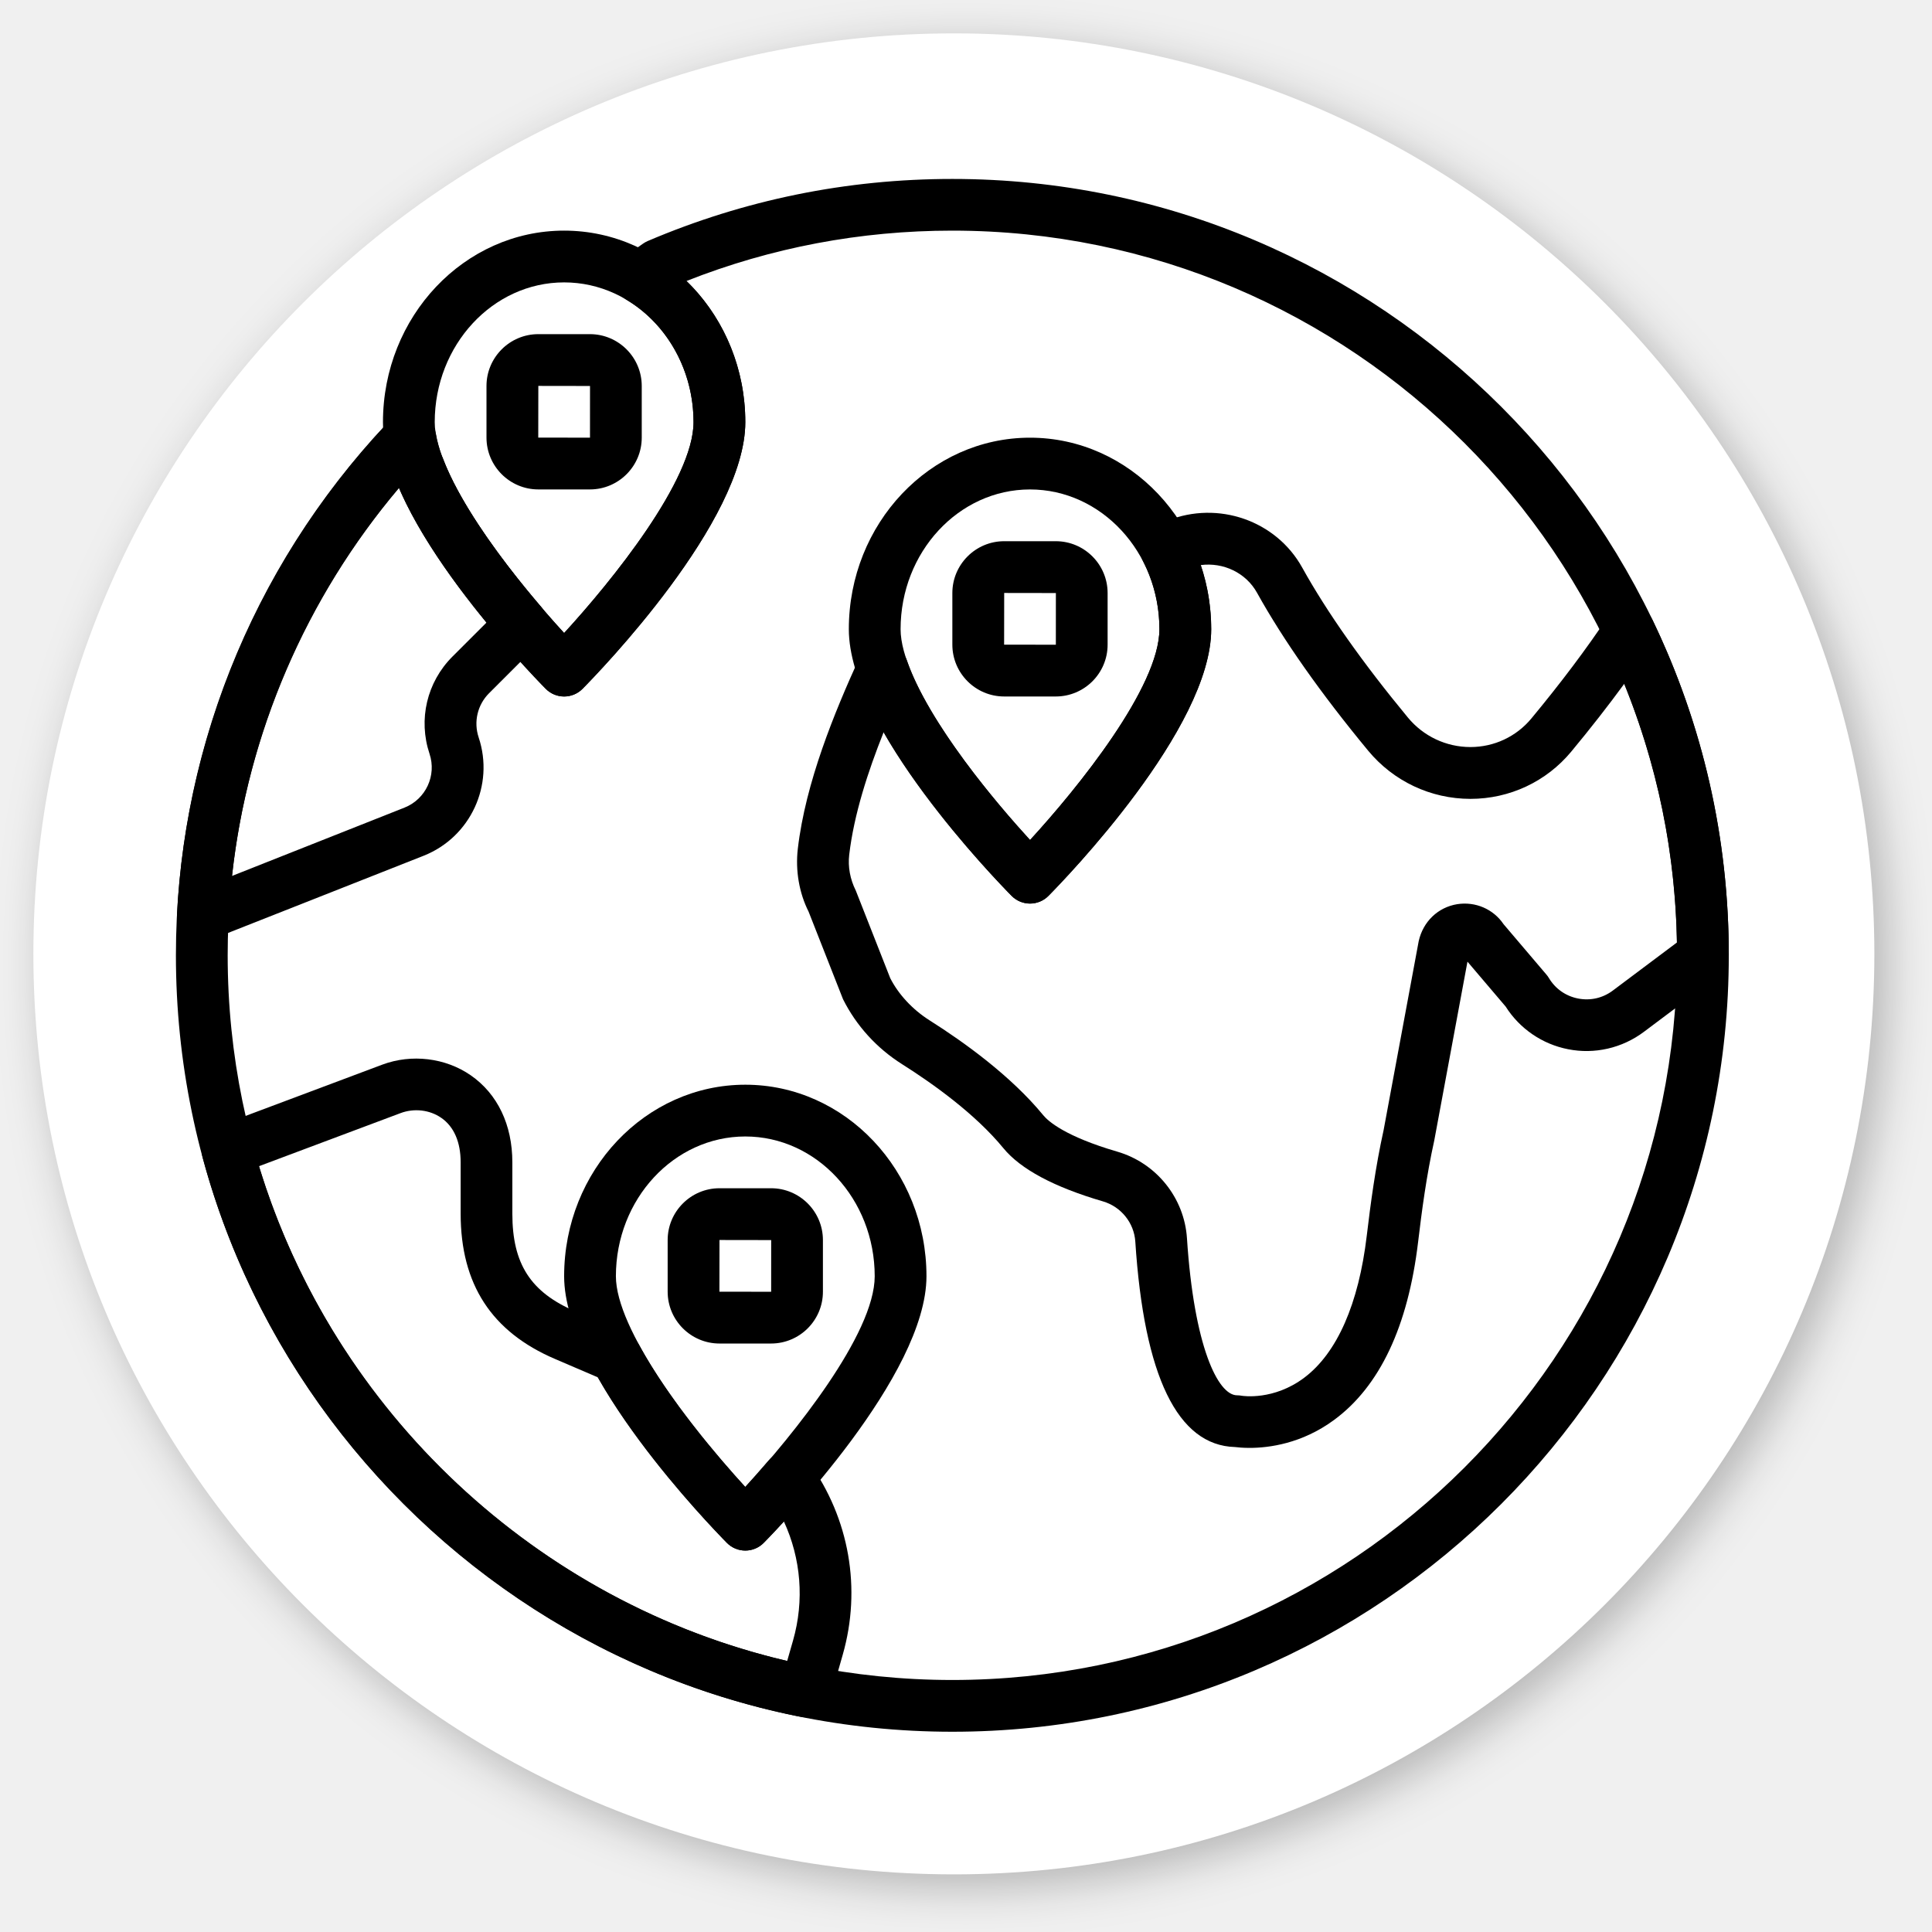
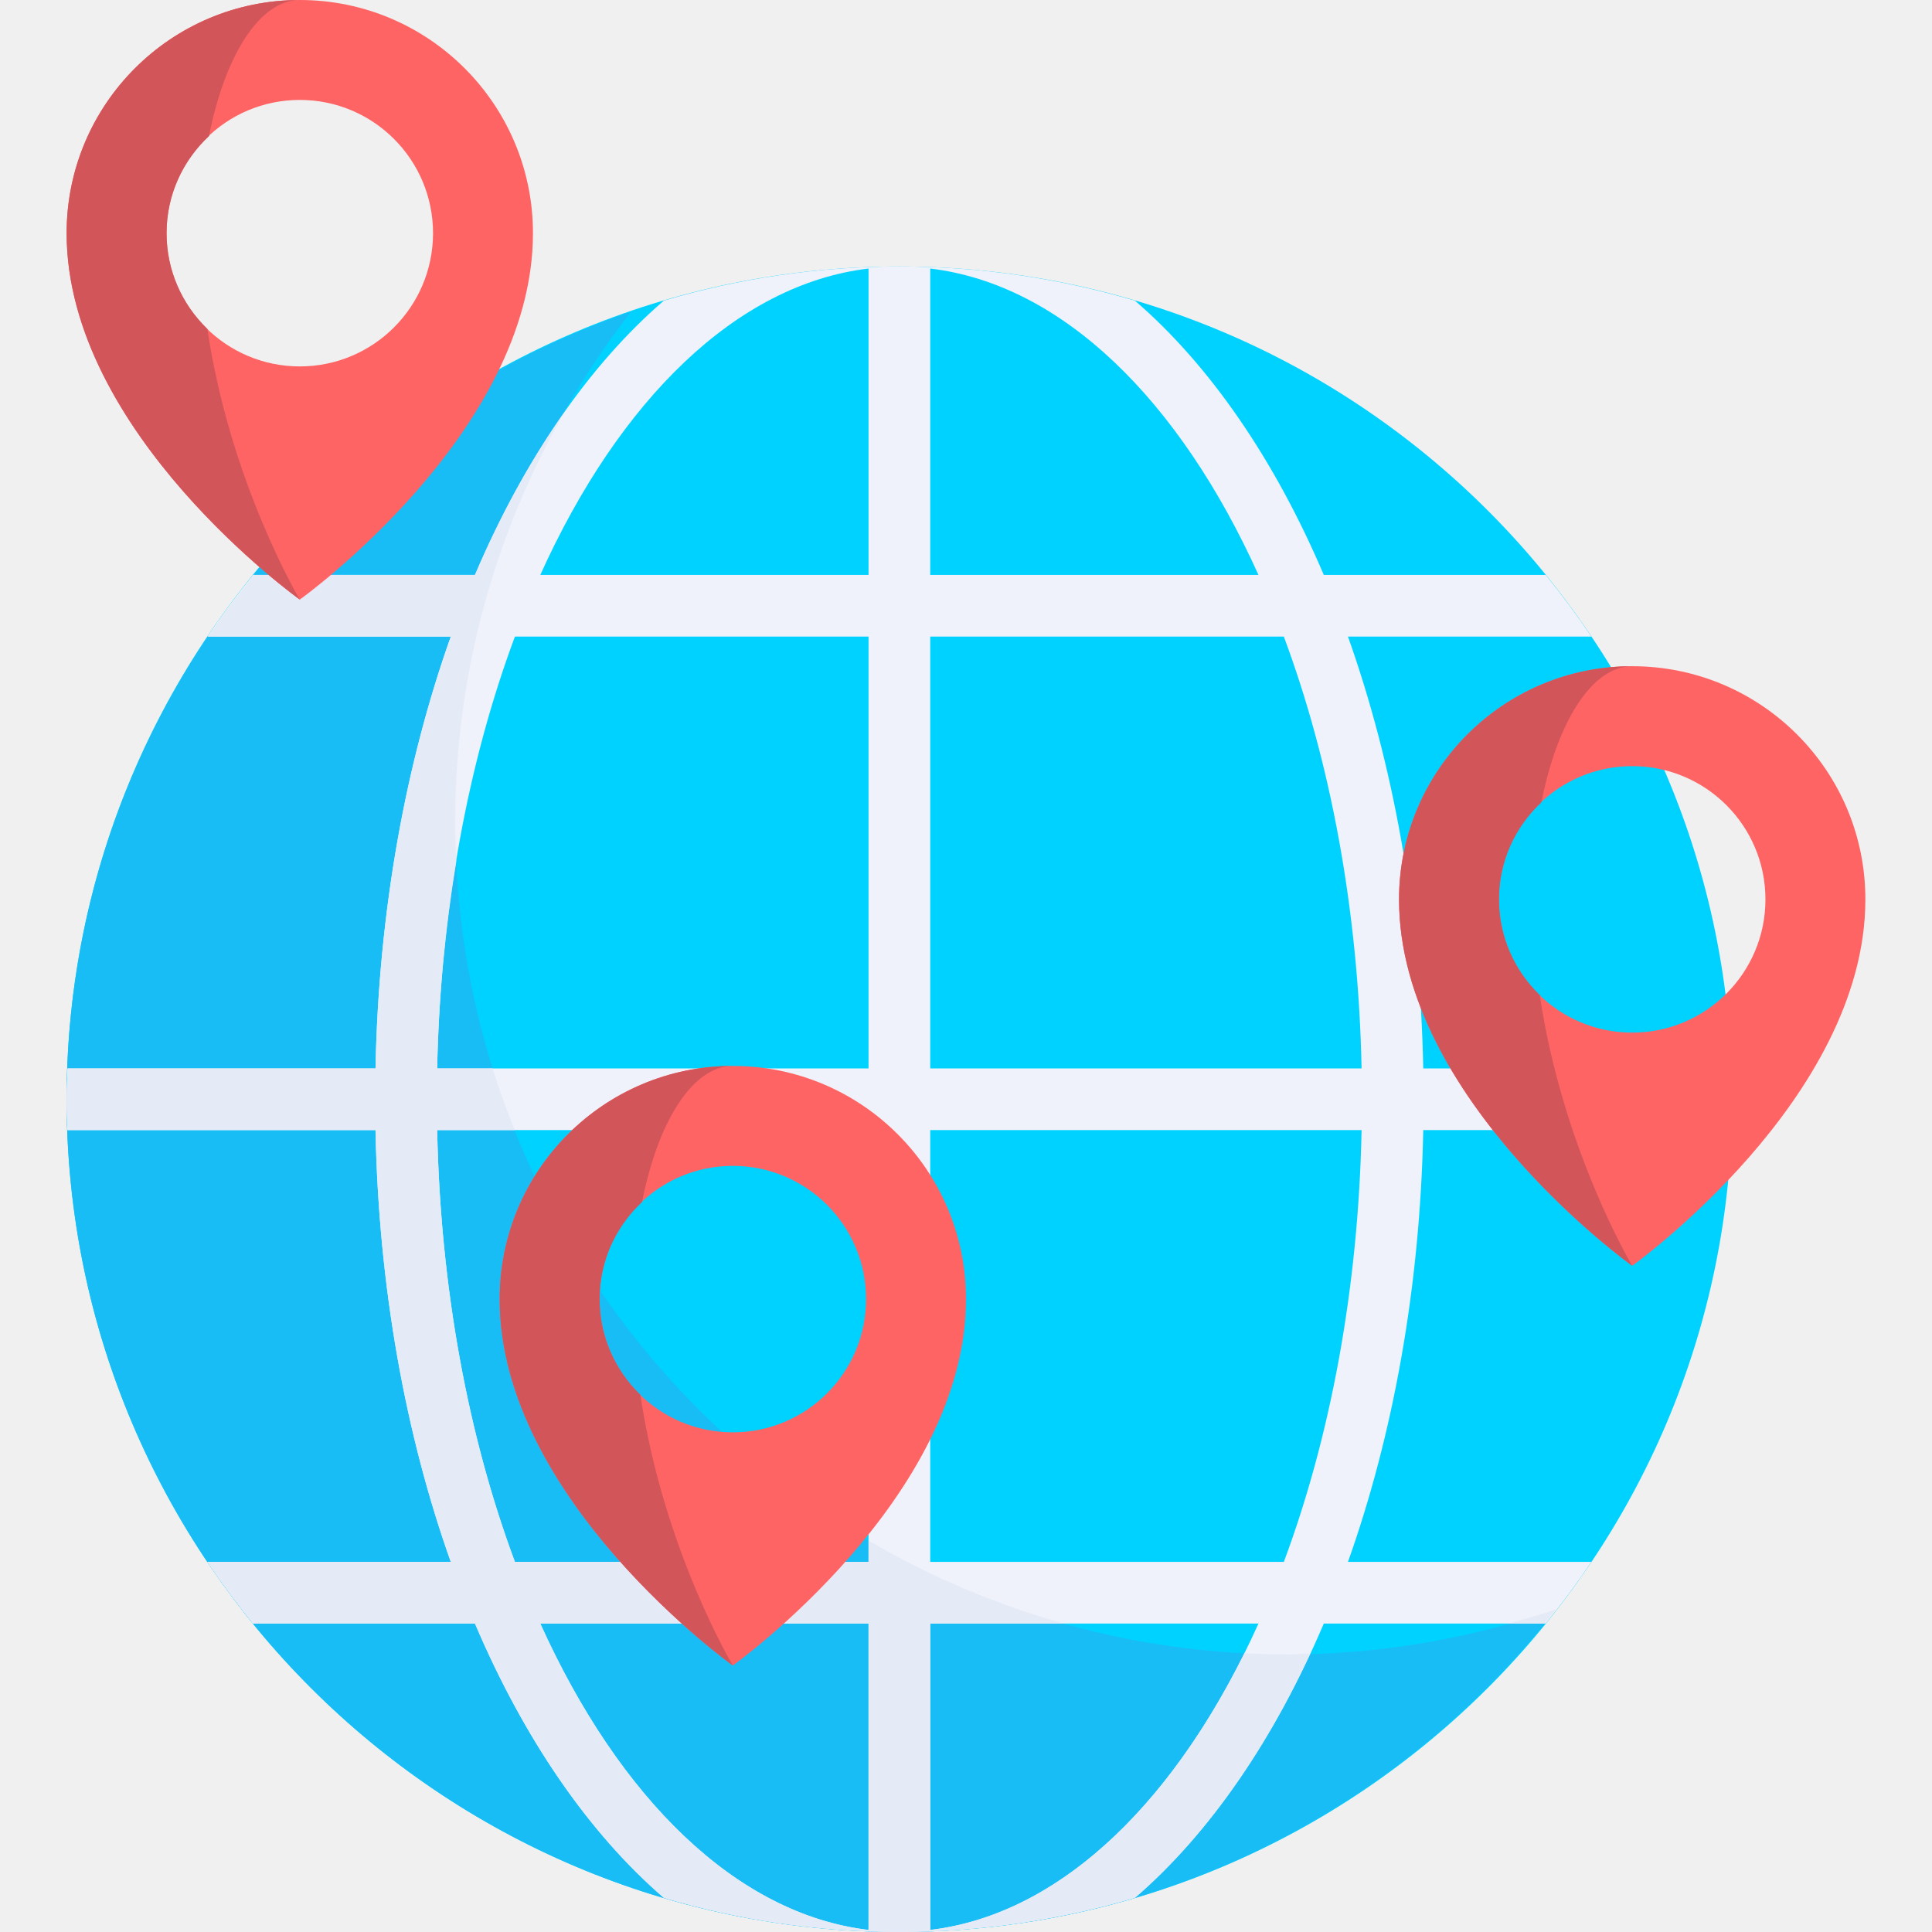
- <svg xmlns="http://www.w3.org/2000/svg" xmlns:xlink="http://www.w3.org/1999/xlink" width="637" height="637" viewBox="0 0 637 637" version="1.1">
-   <g id="Canvas" transform="translate(373 1329)">
-     <g id="logo-world" filter="url(#filter0_d)">
-       <g id="Ellipse">
-         <use xlink:href="#path0_fill" transform="translate(-362 -1318)" fill="#FFFFFF" />
-       </g>
-       <g id="world">
-         <g id="Group">
-           <g id="Group">
-             <g id="Vector">
-               <use xlink:href="#path1_fill" transform="translate(-93.133 -1184.69)" />
-             </g>
-           </g>
-         </g>
-         <g id="Group">
-           <g id="Group">
-             <g id="Vector">
-               <use xlink:href="#path2_fill" transform="translate(-246.733 -1252.96)" />
-             </g>
-           </g>
-         </g>
-         <g id="Group">
-           <g id="Group">
-             <g id="Vector">
-               <use xlink:href="#path3_fill" transform="translate(-187 -971.359)" />
-             </g>
-           </g>
-         </g>
-         <g id="Group">
-           <g id="Group">
-             <g id="Vector">
-               <use xlink:href="#path4_fill" transform="translate(-306.52 -979.973)" />
-             </g>
-           </g>
-         </g>
-         <g id="Group">
-           <g id="Group">
-             <g id="Vector">
-               <use xlink:href="#path5_fill" transform="translate(-110.202 -1159.93)" />
-             </g>
-           </g>
-         </g>
-         <g id="Group">
-           <g id="Group">
-             <g id="Vector">
-               <use xlink:href="#path6_fill" transform="translate(-315 -1270)" />
-             </g>
-           </g>
-         </g>
-         <g id="Group">
-           <g id="Group">
-             <g id="Vector">
-               <use xlink:href="#path7_fill" transform="translate(-314.645 -1191.6)" />
-             </g>
-           </g>
-         </g>
-         <g id="Group">
-           <g id="Group">
-             <g id="Vector">
-               <use xlink:href="#path8_fill" transform="translate(-212.6 -1218.83)" />
-             </g>
-           </g>
-         </g>
-         <g id="Group">
-           <g id="Group">
-             <g id="Vector">
-               <use xlink:href="#path9_fill" transform="translate(-59 -1150.56)" />
-             </g>
-           </g>
-         </g>
-         <g id="Group">
-           <g id="Group">
-             <g id="Vector">
-               <use xlink:href="#path10_fill" transform="translate(-152.866 -937.226)" />
-             </g>
-           </g>
-         </g>
-       </g>
-     </g>
+ <svg xmlns="http://www.w3.org/2000/svg" version="1.1" id="Layer_1" x="0px" y="0px" viewBox="0 0 512 512" style="enable-background:new 0 0 512 512;" xml:space="preserve">
+   <path style="fill:#00D2FF;" d="M238.345,512c-121.686,0-220.69-99.004-220.69-220.69s99.004-220.69,220.69-220.69  s220.69,99.004,220.69,220.69S360.031,512,238.345,512z" />
+   <path style="fill:#18BDF6;" d="M341.333,438.436c-121.686,0-220.69-99.004-220.69-220.69c0-50.937,17.515-97.768,46.613-135.158  C80.386,112.268,17.655,194.517,17.655,291.31c0,121.686,99.004,220.69,220.69,220.69c70.749,0,133.663-33.598,174.077-85.532  C390.08,434.101,366.227,438.436,341.333,438.436z" />
+   <path style="fill:#EFF2FA;" d="M357.225,168.705h64.515c-3.784-5.641-7.832-11.09-12.107-16.348h-58.816  c-12.999-30.534-30.175-55.542-50.058-72.691c-19.805-5.853-40.738-9.046-62.414-9.046s-42.61,3.194-62.415,9.046  c-19.882,17.15-37.057,42.157-50.057,72.691H67.057c-4.274,5.258-8.323,10.706-12.107,16.348h64.515  c-11.955,33.607-19.116,72.673-19.951,114.432H17.863c-0.099,2.718-0.207,5.431-0.207,8.173c0,2.742,0.108,5.455,0.207,8.173h81.651  c0.835,41.759,7.996,80.825,19.951,114.432H54.95c3.784,5.641,7.833,11.09,12.107,16.348h58.817  c13,30.535,30.175,55.542,50.057,72.691c19.805,5.852,40.739,9.046,62.414,9.046s42.61-3.193,62.414-9.046  c19.883-17.15,37.058-42.156,50.058-72.691h58.816c4.275-5.258,8.323-10.706,12.107-16.348h-64.515  c11.955-33.607,19.116-72.673,19.951-114.432h81.651c0.099-2.718,0.207-5.432,0.207-8.173c0-2.741-0.108-5.455-0.207-8.173h-81.651  C376.341,241.378,369.18,202.312,357.225,168.705z M230.172,511.455c-35.044-4.177-66.102-34.935-86.988-81.192h86.988  L230.172,511.455L230.172,511.455z M230.172,413.916h-93.714c-12.285-32.97-19.743-72.207-20.602-114.432h114.316V413.916z   M230.172,283.137H115.854c0.86-42.225,8.318-81.461,20.602-114.432h93.714v114.432H230.172z M230.172,152.358h-86.988  c20.886-46.257,51.945-77.015,86.988-81.192L230.172,152.358L230.172,152.358z M246.518,71.166  c35.044,4.177,66.102,34.936,86.989,81.192h-86.989V71.166z M246.518,511.455v-81.192h86.989  C312.621,476.52,281.562,507.278,246.518,511.455z M340.233,413.916h-93.714V299.484h114.316  C359.976,341.708,352.518,380.946,340.233,413.916z M246.518,283.137V168.705h93.714c12.285,32.97,19.743,72.207,20.601,114.432  L246.518,283.137L246.518,283.137z" />
+   <g>
+     <path style="fill:#E4EAF6;" d="M257.395,511.086c3.652-0.318,7.286-0.703,10.886-1.197c1.405-0.192,2.802-0.406,4.196-0.625   c3.703-0.584,7.377-1.258,11.017-2.024c1.133-0.237,2.274-0.457,3.401-0.713c4.317-0.978,8.588-2.078,12.808-3.302   c0.356-0.104,0.722-0.186,1.078-0.292c18.115-15.631,33.941-37.838,46.447-64.751c-1.974,0.055-3.91,0.255-5.896,0.255   c-3.88,0-7.734-0.106-11.565-0.306c-20.767,41.85-50.236,69.388-83.25,73.324v-81.192h35.463   c-18.341-5.131-35.719-12.564-51.81-21.988v5.641h-93.714c-12.285-32.97-19.743-72.207-20.602-114.432h20.547   c-2.145-5.358-4.139-10.793-5.866-16.348h-14.681c0.386-18.969,2.169-37.287,5.058-54.752c-0.168-3.527-0.27-7.069-0.27-10.637   c0-39.328,10.528-76.149,28.68-108.126c-8.799,12.55-16.698,26.878-23.449,42.737h-58.55c-1.451,1.778-2.871,3.581-4.267,5.404   c-1.747,2.283-3.474,4.578-5.131,6.93c-0.929,1.316-1.8,2.677-2.701,4.014h64.244c-11.955,33.607-19.116,72.673-19.951,114.432   H17.985c-0.1,2.727-0.33,5.42-0.33,8.172c0,2.742,0.108,5.455,0.207,8.173h81.651c0.835,41.759,7.996,80.825,19.951,114.432H54.95   l0.001,0.002c3.784,5.641,7.832,11.087,12.106,16.345l0,0h58.817c13,30.535,30.175,55.542,50.057,72.691   c4.858,1.436,9.789,2.702,14.777,3.809c0.147,0.032,0.291,0.07,0.438,0.102c4.985,1.097,10.034,2.026,15.137,2.777   c0.213,0.032,0.428,0.052,0.641,0.082c4.454,0.644,8.961,1.113,13.496,1.484c1.118,0.089,2.234,0.182,3.356,0.256   c4.821,0.322,9.67,0.536,14.569,0.536c5.024,0,9.998-0.212,14.938-0.547C254.662,511.359,256.023,511.204,257.395,511.086z    M230.172,511.455c-35.044-4.177-66.102-34.935-86.988-81.192h86.988L230.172,511.455L230.172,511.455z" />
+     <path style="fill:#E4EAF6;" d="M412.422,426.467c-4.163,1.422-8.433,2.609-12.698,3.796h9.575   C410.332,428.992,411.415,427.763,412.422,426.467z" />
  </g>
-   <defs>
-     <filter id="filter0_d" filterUnits="userSpaceOnUse" x="-373" y="-1329" width="637" height="637" color-interpolation-filters="sRGB">
-       <feFlood flood-opacity="0" result="BackgroundImageFix" />
-       <feColorMatrix in="SourceAlpha" type="matrix" values="0 0 0 0 0 0 0 0 0 0 0 0 0 0 0 0 0 0 255 0" />
-       <feOffset dx="4" dy="4" />
-       <feGaussianBlur stdDeviation="7.5" />
-       <feColorMatrix type="matrix" values="0 0 0 0 0 0 0 0 0 0 0 0 0 0 0 0 0 0 0.25 0" />
-       <feBlend mode="normal" in2="BackgroundImageFix" result="effect1_dropShadow" />
-       <feBlend mode="normal" in="SourceGraphic" in2="effect1_dropShadow" result="shape" />
-     </filter>
-     <path id="path0_fill" d="M 607 303.5C 607 471.118 471.118 607 303.5 607C 135.882 607 0 471.118 0 303.5C 0 135.882 135.882 0 303.5 0C 471.118 0 607 135.882 607 303.5Z" />
-     <path id="path1_fill" d="M 59.733 -8.54492e-07C 26.794 -8.54492e-07 4.39453e-06 28.322 4.39453e-06 63.147C 4.39453e-06 95.872 48.171 145.519 53.666 151.066C 55.27 152.696 57.455 153.6 59.733 153.6C 62.011 153.6 64.196 152.695 65.8 151.066C 71.287 145.511 119.466 95.872 119.466 63.147C 119.466 28.322 92.672 -8.54492e-07 59.733 -8.54492e-07ZM 59.724 132.676C 41.164 112.546 17.066 80.58 17.066 63.146C 17.066 37.742 36.206 17.066 59.733 17.066C 83.259 17.066 102.4 37.742 102.4 63.146C 102.4 82.218 75.545 115.438 59.724 132.676Z" />
-     <path id="path2_fill" d="M 59.733 8.54492e-07C 26.794 8.54492e-07 -1.70898e-06 28.322 -1.70898e-06 63.147C -1.70898e-06 95.872 48.171 145.519 53.666 151.066C 55.27 152.696 57.455 153.6 59.733 153.6C 62.011 153.6 64.196 152.695 65.8 151.066C 71.287 145.511 119.466 95.872 119.466 63.147C 119.466 28.322 92.672 8.54492e-07 59.733 8.54492e-07ZM 59.724 132.676C 41.164 112.546 17.066 80.58 17.066 63.146C 17.066 37.742 36.206 17.066 59.733 17.066C 83.259 17.066 102.4 37.742 102.4 63.146C 102.4 82.219 75.545 115.439 59.724 132.676Z" />
-     <path id="path3_fill" d="M 59.733 -8.30078e-06C 26.794 -8.30078e-06 0 28.322 0 63.147C 0 95.872 48.171 145.519 53.666 151.066C 55.27 152.696 57.455 153.6 59.733 153.6C 62.011 153.6 64.196 152.696 65.8 151.066C 71.287 145.511 119.466 95.872 119.466 63.147C 119.467 28.322 92.672 -8.30078e-06 59.733 -8.30078e-06ZM 59.725 132.676C 41.165 112.546 17.067 80.58 17.067 63.146C 17.067 37.742 36.207 17.066 59.734 17.066C 83.26 17.066 102.401 37.742 102.401 63.146C 102.4 82.219 75.546 115.439 59.725 132.676Z" />
-     <path id="path4_fill" d="M 200.297 133.141C 198.761 131.016 196.346 129.711 193.726 129.591C 191.004 129.471 188.58 130.581 186.874 132.569C 184.024 135.897 181.404 138.832 179.237 141.205C 170.396 131.511 153.978 112.431 144.191 94.348C 143.278 92.667 141.819 91.336 140.052 90.576L 123.224 83.357C 108.47 77.034 102.445 67.698 102.445 51.127L 102.445 34.205C 102.445 21.84 97.573 11.651 88.723 5.507C 80.377 -0.27 69.207 -1.61 59.556 2L 5.54 22.259C 1.418 23.795 -0.843 28.215 0.292 32.456C 25.346 125.777 102.718 198.207 197.404 216.998C 197.967 217.118 198.522 217.169 199.076 217.169C 202.814 217.169 206.21 214.703 207.268 210.957L 211.381 196.544C 217.602 174.766 213.566 151.658 200.297 133.141ZM 194.989 191.876L 193.06 198.609C 110.705 179.358 43.547 116.459 18.912 35.477L 65.572 17.984C 70.061 16.294 75.215 16.892 79.02 19.546C 83.201 22.439 85.403 27.516 85.403 34.215L 85.403 51.128C 85.403 74.398 95.583 90.074 116.524 99.043L 130.672 105.11C 145.938 131.939 172.059 158.512 173.194 159.672C 174.798 161.293 176.983 162.206 179.261 162.206C 179.27 162.206 179.27 162.206 179.27 162.206C 181.548 162.206 183.733 161.284 185.337 159.655C 185.499 159.493 188.059 156.89 191.967 152.598C 197.626 164.851 198.761 178.683 194.989 191.876Z" />
-     <path id="path5_fill" d="M 282.08 35.375C 280.749 32.61 278.035 30.767 274.98 30.554C 271.899 30.434 268.981 31.783 267.283 34.343C 260.328 44.796 251.863 56.052 242.11 67.819C 237.144 73.809 229.822 77.24 222.014 77.24C 222.005 77.24 221.997 77.24 221.988 77.24C 214.018 77.231 206.517 73.69 201.414 67.529C 186.455 49.421 174.722 32.79 166.555 18.07C 157.945 2.556 138.847 -4.083 122.165 2.573C 120.996 3.042 119.887 3.597 118.777 4.16L 117.966 4.57C 115.927 5.585 114.365 7.377 113.648 9.545C 112.931 11.713 113.119 14.085 114.16 16.116C 117.642 22.9 119.476 30.597 119.476 38.379C 119.476 57.442 92.664 90.629 76.835 107.874C 65.938 95.927 43.461 69.662 36.268 48.798C 35.133 45.496 32.095 43.226 28.605 43.055C 25.251 42.79 21.872 44.864 20.43 48.047C 12.375 65.754 2.8 88.87 0.249 110.784C -0.596 118.063 0.744 125.461 3.799 131.503L 15.148 160.363C 19.517 169.11 26.258 176.517 34.63 181.807C 44.751 188.198 58.754 198.191 67.995 209.455C 73.704 216.427 84.754 222.332 100.84 227.034C 106.83 228.783 111.123 234.117 111.524 240.295C 114.408 284.72 125.467 307.504 144.394 308.033C 145.35 308.152 147.014 308.315 149.198 308.315C 155.581 308.315 166.418 306.924 177.017 299.133C 192.121 288.048 201.456 268.259 204.776 240.338C 205.962 230.363 207.507 218.629 210.092 206.964L 221.04 147.999L 233.627 162.796C 238.244 170.092 245.702 175.212 254.201 176.867C 262.956 178.616 272.061 176.5 279.195 171.15L 303.788 152.709C 305.938 151.096 307.201 148.562 307.201 145.882C 307.202 107.294 298.754 70.106 282.08 35.375ZM 268.973 157.521C 265.654 160.013 261.583 160.943 257.504 160.149C 253.434 159.347 250.02 156.949 247.887 153.391C 247.648 152.99 247.375 152.606 247.068 152.256L 232.954 135.659C 229.583 130.65 223.661 128.107 217.654 129.046C 211.356 130.07 206.399 134.746 204.956 141.266L 193.385 203.585C 190.697 215.702 189.076 227.956 187.838 238.35C 185.167 260.861 178.033 277.057 167.213 285.181C 157.144 292.75 146.998 291.18 146.656 291.129C 146.135 291.027 145.606 290.975 145.077 290.975C 138.737 290.975 130.869 274.77 128.556 239.195C 127.686 225.883 118.478 214.406 105.618 210.651C 88.312 205.599 82.774 200.573 81.187 198.645C 70.495 185.615 54.921 174.444 43.734 167.379C 37.991 163.752 33.383 158.684 30.721 153.436L 19.372 124.576C 17.486 120.813 16.735 116.725 17.196 112.766C 18.749 99.471 23.383 85.272 28.554 72.326C 43.846 98.941 69.412 124.977 70.76 126.316C 72.364 127.937 74.549 128.85 76.827 128.85C 79.105 128.85 81.29 127.937 82.894 126.316C 88.381 120.761 136.56 71.122 136.56 38.397C 136.56 31.178 135.382 24.01 133.113 17.243C 140.528 16.279 147.978 19.743 151.656 26.374C 160.334 41.999 172.657 59.517 188.29 78.427C 196.636 88.513 208.924 94.316 221.997 94.325C 222.006 94.325 222.023 94.325 222.031 94.325C 234.933 94.325 247.051 88.65 255.268 78.735C 261.625 71.072 267.462 63.597 272.736 56.386C 283.77 83.539 289.606 112.143 290.118 141.668L 268.973 157.521Z" />
-     <path id="path6_fill" d="M 256 2.68221e-10C 221.184 2.68221e-10 187.392 6.886 155.554 20.471C 155.008 20.71 154.487 21 154.001 21.341L 148.019 25.539C 145.647 27.194 144.29 29.942 144.392 32.835C 144.494 35.728 146.065 38.365 148.548 39.849C 162.193 47.973 170.666 63.435 170.666 80.203C 170.666 99.266 143.829 132.47 128.008 149.716C 113.535 133.895 89.062 103.79 85.734 84.112C 85.248 81.228 83.311 78.796 80.614 77.661C 77.917 76.535 74.82 76.867 72.422 78.548L 70.511 79.888C 70.025 80.221 69.581 80.605 69.18 81.04C 24.567 128.657 0 190.78 0 255.974C 0 397.132 114.842 511.974 256 511.974C 397.158 511.974 512 397.158 512 256C 512 114.842 397.158 2.68221e-10 256 2.68221e-10ZM 256 494.908C 124.254 494.908 17.067 387.721 17.067 255.975C 17.067 199.203 37.035 144.922 73.541 101.803C 86.665 132.199 120.278 166.434 121.934 168.107C 123.538 169.728 125.723 170.641 128.001 170.641C 130.279 170.641 132.464 169.728 134.068 168.107C 139.555 162.552 187.734 112.913 187.734 80.188C 187.734 62.319 180.532 45.474 168.338 33.647C 196.258 22.622 225.715 17.041 256 17.041C 387.746 17.041 494.933 124.228 494.933 255.974C 494.933 387.72 387.746 494.908 256 494.908Z" />
-     <path id="path7_fill" d="M 120.144 62.777C 104.161 44.174 92.675 26.843 87.786 13.966C 87.598 13.497 87.376 13.044 87.12 12.609C 85.533 9.964 84.022 7.318 82.691 4.69C 81.445 2.207 79.047 0.492 76.291 0.091C 73.509 -0.319 70.753 0.68 68.85 2.711C 27.626 46.718 3.178 103.942 0.012 163.855C -0.142 166.748 1.19 169.521 3.536 171.219C 5.012 172.286 6.762 172.832 8.536 172.832C 9.586 172.832 10.627 172.644 11.642 172.252L 81.385 144.723C 96.771 138.588 104.707 121.461 99.467 105.743C 97.752 100.589 99.066 94.991 102.906 91.151L 119.7 74.366C 122.858 71.217 123.054 66.156 120.144 62.777ZM 90.824 79.076C 82.384 87.524 79.492 99.812 83.263 111.136C 85.652 118.287 82.043 126.078 75.037 128.868L 18.145 151.404C 23.316 104.394 42.525 59.756 73.219 23.464C 79.798 38.781 91.642 55.089 102.087 67.829L 90.824 79.076Z" />
-     <path id="path8_fill" d="M 34.099 2.74658e-07L 17.092 2.74658e-07C 7.671 2.74658e-07 1.52588e-06 7.671 1.52588e-06 17.092L 1.52588e-06 34.107C 1.52588e-06 43.536 7.671 51.199 17.092 51.199L 34.099 51.199C 43.528 51.199 51.2 43.536 51.191 34.107L 51.191 17.093C 51.191 7.663 43.52 2.74658e-07 34.099 2.74658e-07ZM 34.125 34.134L 17.067 34.108L 17.093 17.067L 34.134 17.093L 34.125 34.134Z" />
-     <path id="path9_fill" d="M 34.099 2.38037e-06L 17.092 2.38037e-06C 7.671 2.38037e-06 0 7.671 0 17.092L 0 34.107C 0 43.536 7.671 51.199 17.092 51.199L 34.099 51.199C 43.528 51.199 51.2 43.536 51.191 34.107L 51.191 17.092C 51.191 7.663 43.52 2.38037e-06 34.099 2.38037e-06ZM 34.125 34.133L 17.067 34.107L 17.093 17.066L 34.134 17.092L 34.125 34.133Z" />
-     <path id="path10_fill" d="M 34.099 -1.26953e-05L 17.092 -1.26953e-05C 7.671 -1.26953e-05 2.68555e-06 7.671 2.68555e-06 17.092L 2.68555e-06 34.108C 2.68555e-06 43.537 7.671 51.2 17.092 51.2L 34.099 51.2C 43.528 51.2 51.2 43.537 51.191 34.108L 51.191 17.092C 51.191 7.663 43.519 -1.26953e-05 34.099 -1.26953e-05ZM 34.124 34.134L 17.066 34.108L 17.092 17.067L 34.133 17.093L 34.124 34.134Z" />
-   </defs>
+   <path style="fill:#FF6464;" d="M79.448,0C45.321,0,17.655,27.666,17.655,61.793c0,52.966,61.793,97.103,61.793,97.103  s61.793-44.138,61.793-97.103C141.241,27.666,113.576,0,79.448,0z M79.448,97.103c-19.501,0-35.31-15.809-35.31-35.31  c0-19.502,15.809-35.31,35.31-35.31s35.31,15.808,35.31,35.31C114.759,81.294,98.95,97.103,79.448,97.103z" />
+   <path style="fill:#D2555A;" d="M44.138,61.793c0-10.177,4.366-19.277,11.253-25.72C59.576,14.802,68.76,0,79.448,0  C45.321,0,17.655,27.666,17.655,61.793c0,52.966,61.793,97.103,61.793,97.103s-18.4-30.785-24.501-71.75  C48.303,80.726,44.138,71.761,44.138,61.793z" />
+   <path style="fill:#FF6464;" d="M432.552,176.552c-34.127,0-61.793,27.666-61.793,61.793c0,52.965,61.793,97.103,61.793,97.103  s61.793-44.138,61.793-97.103C494.345,204.217,466.679,176.552,432.552,176.552z M432.552,273.655  c-19.501,0-35.31-15.809-35.31-35.31c0-19.502,15.809-35.31,35.31-35.31s35.31,15.808,35.31,35.31  C467.862,257.846,452.053,273.655,432.552,273.655z" />
+   <path style="fill:#D2555A;" d="M397.241,238.345c0-10.177,4.366-19.277,11.253-25.72c4.185-21.271,13.369-36.073,24.057-36.073  c-34.127,0-61.793,27.666-61.793,61.793c0,52.965,61.793,97.103,61.793,97.103s-18.4-30.785-24.501-71.75  C401.407,257.278,397.241,248.312,397.241,238.345z" />
+   <path style="fill:#FF6464;" d="M194.207,282.483c-34.127,0-61.793,27.666-61.793,61.793c0,52.966,61.793,97.103,61.793,97.103  S256,397.241,256,344.276C256,310.148,228.334,282.483,194.207,282.483z M194.207,379.586c-19.501,0-35.31-15.809-35.31-35.31  c0-19.502,15.809-35.31,35.31-35.31s35.31,15.808,35.31,35.31C229.517,363.777,213.708,379.586,194.207,379.586z" />
+   <path style="fill:#D2555A;" d="M158.897,344.276c0-10.177,4.366-19.277,11.253-25.72c4.185-21.271,13.369-36.073,24.057-36.073  c-34.127,0-61.793,27.666-61.793,61.793c0,52.966,61.793,97.103,61.793,97.103s-18.4-30.785-24.501-71.75  C163.062,363.209,158.897,354.243,158.897,344.276z" />
+   <g>
+ </g>
+   <g>
+ </g>
+   <g>
+ </g>
+   <g>
+ </g>
+   <g>
+ </g>
+   <g>
+ </g>
+   <g>
+ </g>
+   <g>
+ </g>
+   <g>
+ </g>
+   <g>
+ </g>
+   <g>
+ </g>
+   <g>
+ </g>
+   <g>
+ </g>
+   <g>
+ </g>
+   <g>
+ </g>
</svg>
